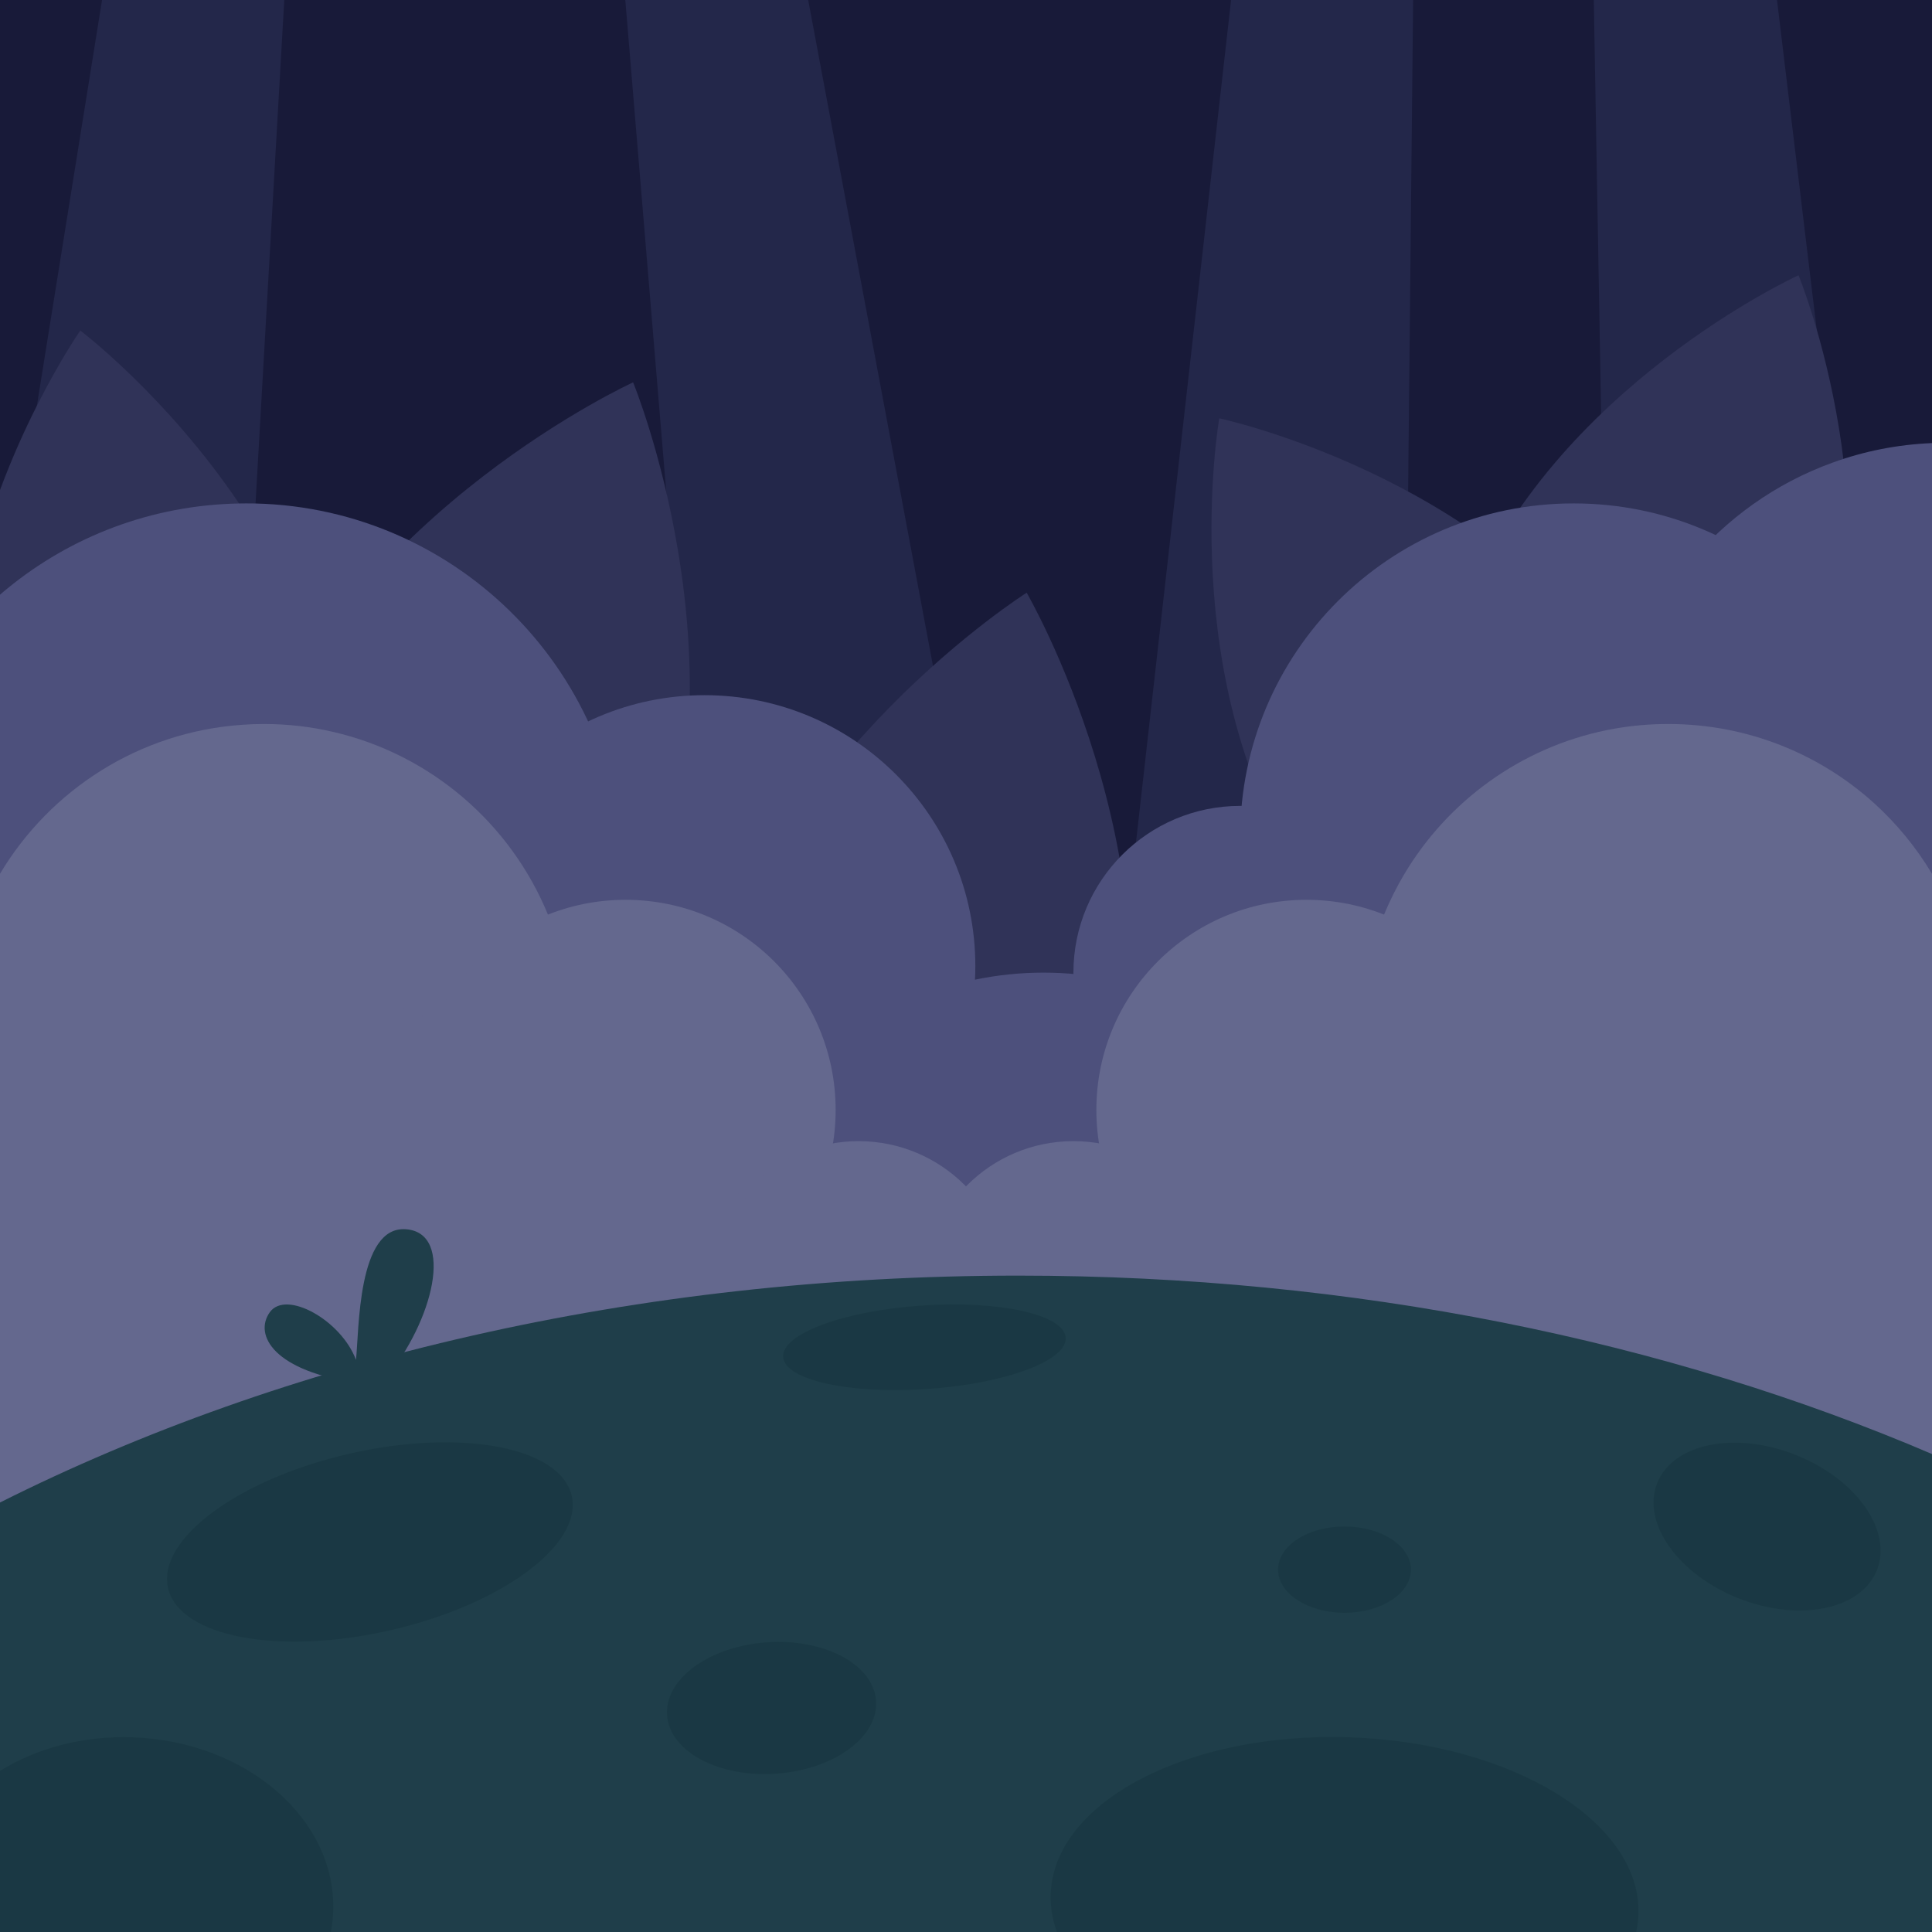
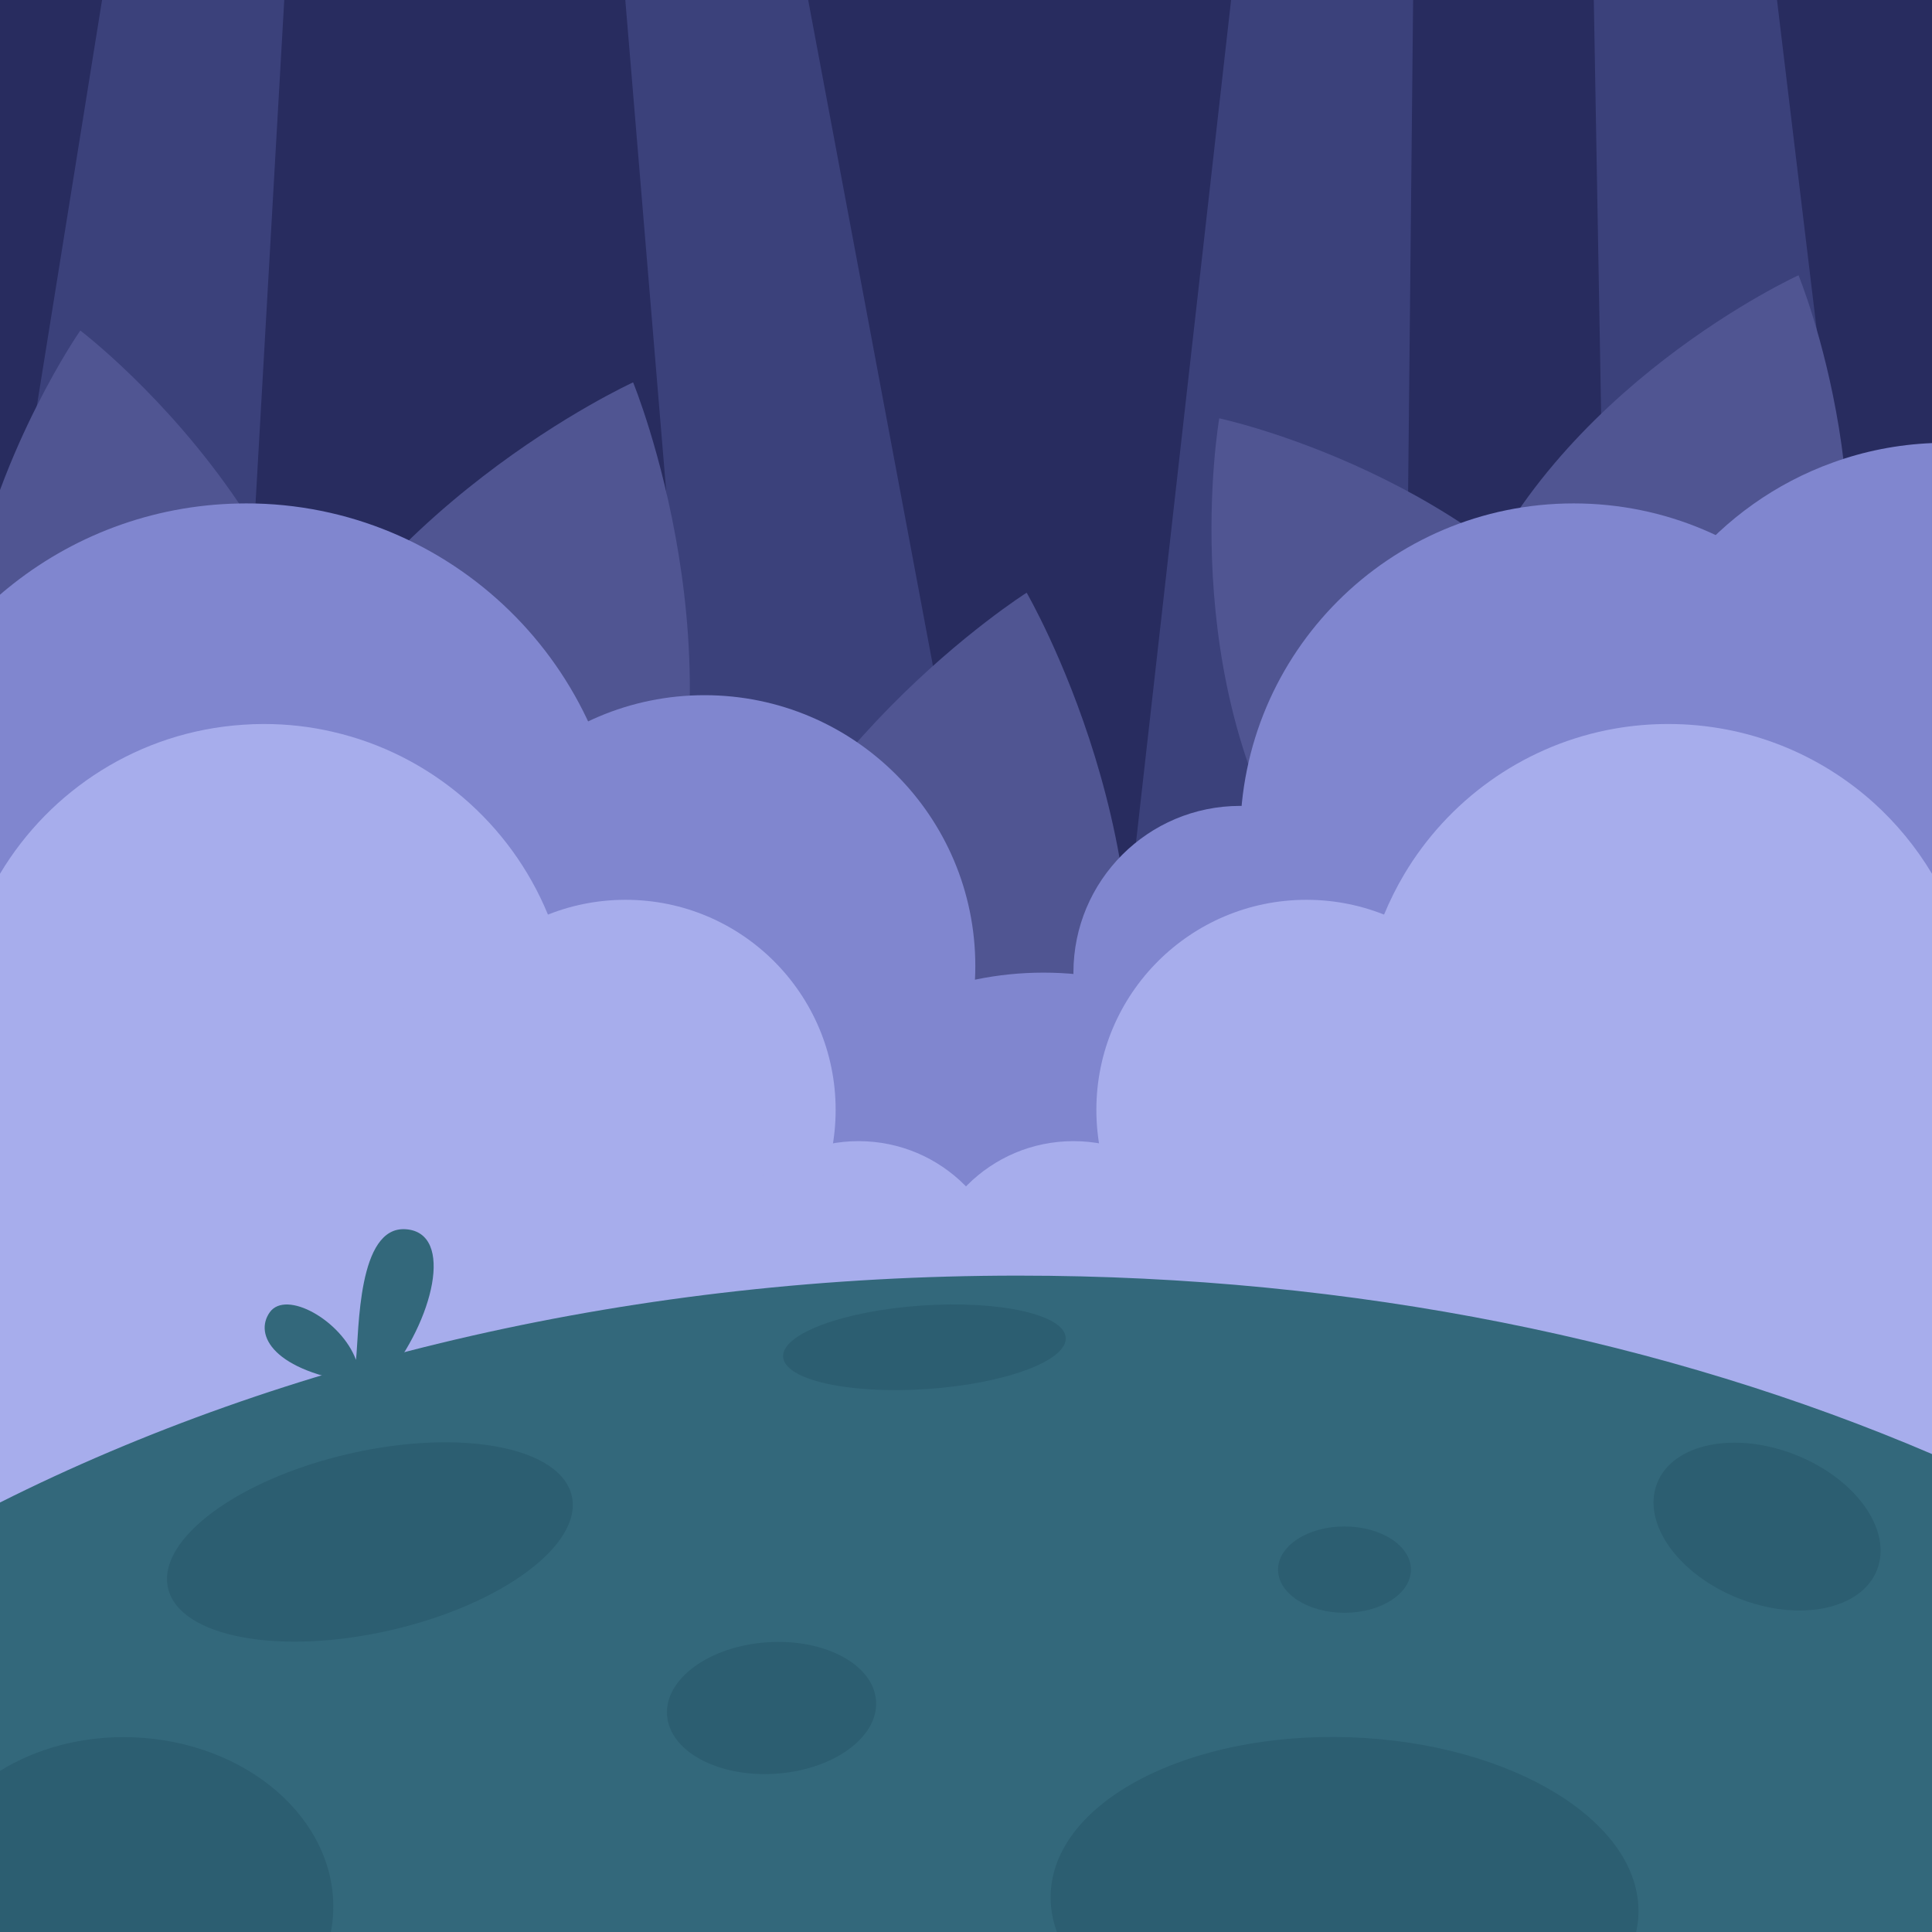
- <svg xmlns="http://www.w3.org/2000/svg" width="350" height="350" viewBox="0 0 350 350" fill="none">
+ <svg xmlns="http://www.w3.org/2000/svg" width="230" height="230" viewBox="0 0 230 230" fill="none">
  <g clip-path="url(#clip0_1421_912)">
-     <rect width="350" height="350" fill="black" />
-     <g opacity="0.6" clip-path="url(#clip1_1421_912)">
-       <path d="M350 0H0V350H350V0Z" fill="#282C5F" />
-       <path d="M51.496 0L46.291 91.213L46.048 95.459L43.993 131.296L41.346 177.739L40.037 200.641L21.806 198.922L1.293 197.004L0 196.883V115.059L1.354 106.598L6.68 73.515L18.489 0H51.496Z" fill="#3B417B" />
-       <path d="M182.673 193.52L151.264 198.222L130.051 201.402L127.068 165.565L113.281 0H146.41L182.673 193.52Z" fill="#3B417B" />
-       <path d="M255.999 0L254.386 158.383L254.294 167.33L253.975 198.876V199.15L253.746 199.135L247.933 198.861L200.82 196.67L202.129 185.089L223.022 0H255.999Z" fill="#3B417B" />
-       <path d="M345.248 193.657H345.187L292.23 198.085L291.88 178.241L291.074 132.27L288.73 0H321.92L339.435 145.448L345.248 193.657Z" fill="#3B417B" />
-       <path d="M308.975 206.241C308.975 206.241 261.116 196.045 236.783 160.01C212.451 123.991 220.881 75.782 220.881 75.782C220.881 75.782 268.74 85.978 293.072 122.013C317.405 158.032 308.975 206.241 308.975 206.241Z" fill="#505592" />
-       <path d="M268.007 196.274C268.007 196.274 249.365 151.032 265.328 110.6C281.291 70.167 325.818 49.867 325.818 49.867C325.818 49.867 344.459 95.109 328.496 135.541C312.533 175.974 268.007 196.274 268.007 196.274Z" fill="#505592" />
-       <path d="M56.38 177.983C49.776 199.956 38.972 215.387 38.972 215.387C38.972 215.387 31.074 209.406 21.806 198.922C18.839 195.604 15.765 191.846 12.737 187.661C8.096 181.239 3.591 173.843 0 165.672V88.778C2.161 82.965 4.504 77.806 6.68 73.515C10.972 64.993 14.548 59.88 14.548 59.88C14.548 59.88 30.146 71.689 43.309 91.213C44.237 92.582 45.165 93.998 46.048 95.459C52.576 105.989 58.13 118.483 60.306 132.361C60.322 132.437 60.337 132.513 60.337 132.589C62.848 148.811 60.383 164.606 56.38 177.983Z" fill="#505592" />
-       <path d="M49.668 233.952C49.668 233.952 28.698 183.065 46.655 137.58C64.611 92.111 114.692 69.269 114.692 69.269C114.692 69.269 135.661 120.156 117.705 165.641C99.748 211.111 49.668 233.952 49.668 233.952Z" fill="#505592" />
-       <path d="M143.884 279.346C143.884 279.346 116.219 231.761 127.845 184.283C139.471 136.789 185.991 107.374 185.991 107.374C185.991 107.374 213.656 154.959 202.03 202.437C190.404 249.931 143.884 279.346 143.884 279.346Z" fill="#505592" />
-       <path d="M46.291 91.213C45.713 91.198 45.15 91.198 44.572 91.198C44.146 91.198 43.735 91.198 43.309 91.213C27.407 91.503 12.813 97.224 1.354 106.598C0.898 106.979 0.441 107.344 0 107.74V211.34C11.961 221.642 27.544 227.881 44.572 227.881C57.294 227.881 69.224 224.396 79.42 218.34C86.739 213.987 93.176 208.326 98.396 201.661C99.948 199.683 101.393 197.598 102.717 195.453C108.607 185.942 112.228 174.879 112.822 163.009C112.883 161.868 112.913 160.696 112.913 159.54C112.913 122.379 83.239 92.126 46.291 91.213Z" fill="#8086CF" />
-       <path d="M127.627 224.061C154.723 224.061 176.688 202.095 176.688 175C176.688 147.904 154.723 125.939 127.627 125.939C100.532 125.939 78.566 147.904 78.566 175C78.566 202.095 100.532 224.061 127.627 224.061Z" fill="#8086CF" />
-       <path d="M285.085 212.024C318.45 212.024 345.498 184.976 345.498 151.611C345.498 118.246 318.45 91.198 285.085 91.198C251.72 91.198 224.672 118.246 224.672 151.611C224.672 184.976 251.72 212.024 285.085 212.024Z" fill="#8086CF" />
-       <path d="M350 80.272V201.022C341.63 200.672 333.717 198.633 326.565 195.209C317.922 191.1 310.404 184.983 304.622 177.465C296.769 167.27 292.098 154.487 292.098 140.639C292.098 137.687 292.311 134.796 292.722 131.965C295.932 109.642 311.363 91.244 332.013 83.802C337.659 81.748 343.7 80.531 350 80.272Z" fill="#8086CF" />
-       <path d="M189.046 297.028C222.411 297.028 249.459 269.98 249.459 236.615C249.459 203.25 222.411 176.202 189.046 176.202C155.681 176.202 128.633 203.25 128.633 236.615C128.633 269.98 155.681 297.028 189.046 297.028Z" fill="#8086CF" />
-       <path d="M224.667 206.409C241.35 206.409 254.874 192.885 254.874 176.202C254.874 159.52 241.35 145.996 224.667 145.996C207.985 145.996 194.461 159.52 194.461 176.202C194.461 192.885 207.985 206.409 224.667 206.409Z" fill="#8086CF" />
-       <path d="M349.996 158.291V215.235C340.288 231.487 322.529 242.367 302.214 242.367C287.499 242.367 274.138 236.661 264.185 227.333C257.551 221.109 252.438 213.272 249.485 204.461C248.877 202.635 248.359 200.778 247.933 198.861C247.066 194.965 246.609 190.917 246.609 186.763C246.609 179.307 248.07 172.185 250.733 165.687C251.783 163.161 253.001 160.711 254.385 158.383C262.268 145.143 275.477 135.45 291.075 132.27C291.622 132.163 292.17 132.057 292.718 131.965C295.792 131.433 298.972 131.159 302.214 131.159C316.533 131.159 329.575 136.561 339.435 145.433C343.559 149.161 347.135 153.498 349.996 158.291Z" fill="#A7ADEC" />
-       <path d="M236.676 239.126C257.695 239.126 274.735 222.087 274.735 201.067C274.735 180.048 257.695 163.009 236.676 163.009C215.657 163.009 198.617 180.048 198.617 201.067C198.617 222.087 215.657 239.126 236.676 239.126Z" fill="#A7ADEC" />
-       <path d="M350.004 198.359V286.391C338.134 299.265 321.121 307.33 302.221 307.33C274.069 307.33 250.102 289.419 241.093 264.356C238.613 257.493 237.273 250.082 237.273 242.367C237.273 241.272 237.304 240.191 237.365 239.111C237.776 230.574 239.845 222.478 243.254 215.128C244.989 211.354 247.089 207.793 249.493 204.461C250.817 202.604 252.232 200.839 253.754 199.135C253.83 199.043 253.906 198.967 253.982 198.876C258.913 193.413 264.756 188.787 271.284 185.241C277.584 181.832 284.539 179.413 291.889 178.241C295.252 177.693 298.706 177.419 302.221 177.419C303.028 177.419 303.834 177.435 304.626 177.465C320.147 178.028 334.284 184.039 345.18 193.656H345.195C346.869 195.148 348.482 196.715 350.004 198.359Z" fill="#A7ADEC" />
-       <path d="M194.463 261.146C209.49 261.146 221.671 248.964 221.671 233.937C221.671 218.91 209.49 206.729 194.463 206.729C179.436 206.729 167.254 218.91 167.254 233.937C167.254 248.964 179.436 261.146 194.463 261.146Z" fill="#A7ADEC" />
-       <path d="M230.634 266.441C245.661 266.441 257.843 254.26 257.843 239.233C257.843 224.206 245.661 212.024 230.634 212.024C215.608 212.024 203.426 224.206 203.426 239.233C203.426 254.26 215.608 266.441 230.634 266.441Z" fill="#A7ADEC" />
-       <path d="M103.387 186.763C103.387 189.715 103.159 192.622 102.717 195.452C102.23 198.541 101.485 201.554 100.511 204.461C97.559 213.272 92.446 221.109 85.811 227.333C75.859 236.661 62.498 242.367 47.783 242.367C27.467 242.367 9.709 231.487 0 215.235V158.291C9.1 143.059 25.276 132.543 43.993 131.296C45.241 131.204 46.504 131.159 47.783 131.159C52.104 131.159 56.304 131.646 60.337 132.589C78.035 136.667 92.491 149.191 99.263 165.687C101.926 172.185 103.387 179.307 103.387 186.763Z" fill="#A7ADEC" />
-       <path d="M113.324 239.126C134.344 239.126 151.383 222.087 151.383 201.067C151.383 180.048 134.344 163.009 113.324 163.009C92.305 163.009 75.266 180.048 75.266 201.067C75.266 222.087 92.305 239.126 113.324 239.126Z" fill="#A7ADEC" />
-       <path d="M112.73 242.367C112.73 250.082 111.391 257.493 108.911 264.356C99.902 289.419 75.935 307.33 47.783 307.33C28.883 307.33 11.87 299.265 0 286.391V198.359C0.426 197.902 0.852 197.446 1.293 197.004C4.733 193.474 8.567 190.339 12.737 187.661C21.152 182.274 30.891 178.759 41.346 177.739C43.461 177.526 45.606 177.419 47.783 177.419C50.704 177.419 53.565 177.617 56.38 177.982C64.385 179.048 71.917 181.559 78.72 185.241C86.328 189.38 93.009 194.98 98.396 201.661C99.126 202.574 99.841 203.502 100.511 204.461C102.915 207.793 105.015 211.354 106.75 215.128C110.159 222.478 112.228 230.574 112.639 239.111C112.7 240.191 112.73 241.272 112.73 242.367Z" fill="#A7ADEC" />
-       <path d="M155.533 261.146C170.56 261.146 182.742 248.964 182.742 233.937C182.742 218.91 170.56 206.729 155.533 206.729C140.506 206.729 128.324 218.91 128.324 233.937C128.324 248.964 140.506 261.146 155.533 261.146Z" fill="#A7ADEC" />
-       <path d="M119.365 266.441C134.392 266.441 146.574 254.26 146.574 239.233C146.574 224.206 134.392 212.024 119.365 212.024C104.338 212.024 92.156 224.206 92.156 239.233C92.156 254.26 104.338 266.441 119.365 266.441Z" fill="#A7ADEC" />
-       <path d="M350 263.413V350H0V272.193C51.404 246.385 115.272 231.091 184.465 231.091C245.411 231.091 302.202 242.946 350 263.413Z" fill="#33687B" />
-       <path d="M70.664 295.351C90.861 290.74 105.598 279.835 103.58 270.994C101.561 262.153 83.552 258.724 63.355 263.335C43.158 267.946 28.421 278.851 30.44 287.692C32.458 296.533 50.467 299.962 70.664 295.351Z" fill="#2C5E71" />
-       <path d="M340.035 284.42C342.872 277.237 336.256 267.892 325.258 263.549C314.26 259.205 303.044 261.508 300.207 268.692C297.37 275.875 303.986 285.22 314.984 289.563C325.983 293.907 337.199 291.604 340.035 284.42Z" fill="#2C5E71" />
-       <path d="M296.818 346.819C296.787 347.9 296.65 348.965 296.407 350H191.468C190.646 347.778 190.265 345.465 190.342 343.121C190.92 326.413 215.222 313.706 244.622 314.726C274.037 315.761 297.396 330.126 296.818 346.819Z" fill="#2C5E71" />
-       <path d="M60.367 346.272C60.322 347.535 60.185 348.783 59.941 350H0V320.813C6.604 316.72 14.989 314.406 24.028 314.726C44.678 315.456 60.946 329.563 60.367 346.272Z" fill="#2C5E71" />
-       <path d="M167.986 251.635C182.123 250.669 193.351 246.501 193.066 242.325C192.78 238.15 181.089 235.548 166.952 236.514C152.816 237.48 141.587 241.649 141.872 245.824C142.158 250 153.849 252.602 167.986 251.635Z" fill="#2C5E71" />
-       <path d="M140.586 321.322C151.042 320.607 159.154 314.699 158.705 308.125C158.255 301.552 149.415 296.802 138.959 297.517C128.503 298.231 120.392 304.14 120.841 310.713C121.29 317.287 130.131 322.037 140.586 321.322Z" fill="#2C5E71" />
-       <path d="M243.568 292.174C250.216 292.174 255.605 288.672 255.605 284.352C255.605 280.033 250.216 276.531 243.568 276.531C236.92 276.531 231.531 280.033 231.531 284.352C231.531 288.672 236.92 292.174 243.568 292.174Z" fill="#2C5E71" />
-       <path d="M65.188 250.585C49.59 248.5 45.938 241.85 48.875 237.726C51.812 233.602 61.825 239.171 64.488 246.354C65.066 241.18 64.731 221.991 73.557 222.691C82.383 223.376 78.533 239.278 69.783 249.824L65.203 250.6L65.188 250.585Z" fill="#33687B" />
+     <rect width="230" height="230" fill="black" />
+     <g clip-path="url(#clip1_1421_912)">
+       <path d="M230 0H0V230H230V0Z" fill="#282C5F" />
+       <path d="M33.84 0L30.42 59.94L30.26 62.73L28.91 86.28L27.17 116.8L26.31 131.85L14.33 130.72L0.85 129.46L0 129.38V75.61L0.89 70.05L4.39 48.31L12.15 0H33.84Z" fill="#3B417B" />
+       <path d="M120.041 127.17L99.401 130.26L85.461 132.35L83.501 108.8L74.441 0H96.211L120.041 127.17Z" fill="#3B417B" />
+       <path d="M168.229 0L167.169 104.08L167.109 109.96L166.899 130.69V130.87L166.749 130.86L162.929 130.68L131.969 129.24L132.829 121.63L146.559 0H168.229Z" fill="#3B417B" />
+       <path d="M226.878 127.26H226.838L192.038 130.17L191.808 117.13L191.278 86.92L189.738 0H211.548L223.058 95.58L226.878 127.26Z" fill="#3B417B" />
+       <path d="M203.041 135.53C203.041 135.53 171.591 128.83 155.601 105.15C139.611 81.48 145.151 49.8 145.151 49.8C145.151 49.8 176.601 56.5 192.591 80.18C208.581 103.85 203.041 135.53 203.041 135.53Z" fill="#505592" />
+       <path d="M176.119 128.98C176.119 128.98 163.869 99.25 174.359 72.68C184.849 46.11 214.109 32.77 214.109 32.77C214.109 32.77 226.359 62.5 215.869 89.07C205.379 115.64 176.119 128.98 176.119 128.98Z" fill="#505592" />
+       <path d="M37.05 116.96C32.71 131.4 25.61 141.54 25.61 141.54C25.61 141.54 20.42 137.61 14.33 130.72C12.38 128.54 10.36 126.07 8.37 123.32C5.32 119.1 2.36 114.24 0 108.87V58.34C1.42 54.52 2.96 51.13 4.39 48.31C7.21 42.71 9.56 39.35 9.56 39.35C9.56 39.35 19.81 47.11 28.46 59.94C29.07 60.84 29.68 61.77 30.26 62.73C34.55 69.65 38.2 77.86 39.63 86.98C39.64 87.03 39.65 87.08 39.65 87.13C41.3 97.79 39.68 108.17 37.05 116.96Z" fill="#505592" />
+       <path d="M32.639 153.74C32.639 153.74 18.859 120.3 30.659 90.41C42.459 60.53 75.369 45.52 75.369 45.52C75.369 45.52 89.149 78.96 77.349 108.85C65.549 138.73 32.639 153.74 32.639 153.74Z" fill="#505592" />
+       <path d="M94.551 183.57C94.551 183.57 76.371 152.3 84.011 121.1C91.651 89.89 122.221 70.56 122.221 70.56C122.221 70.56 140.401 101.83 132.761 133.03C125.121 164.24 94.551 183.57 94.551 183.57Z" fill="#505592" />
+       <path d="M30.42 59.94C30.04 59.93 29.67 59.93 29.29 59.93C29.01 59.93 28.74 59.93 28.46 59.94C18.01 60.13 8.42 63.89 0.89 70.05C0.59 70.3 0.29 70.54 0 70.8V138.88C7.86 145.65 18.1 149.75 29.29 149.75C37.65 149.75 45.49 147.46 52.19 143.48C57 140.62 61.23 136.9 64.66 132.52C65.68 131.22 66.63 129.85 67.5 128.44C71.37 122.19 73.75 114.92 74.14 107.12C74.18 106.37 74.2 105.6 74.2 104.84C74.2 80.42 54.7 60.54 30.42 59.94Z" fill="#8086CF" />
+       <path d="M83.869 147.24C101.675 147.24 116.109 132.805 116.109 115C116.109 97.194 101.675 82.76 83.869 82.76C66.063 82.76 51.629 97.194 51.629 115C51.629 132.805 66.063 147.24 83.869 147.24Z" fill="#8086CF" />
+       <path d="M187.341 139.33C209.266 139.33 227.041 121.556 227.041 99.63C227.041 77.704 209.266 59.93 187.341 59.93C165.415 59.93 147.641 77.704 147.641 99.63C147.641 121.556 165.415 139.33 187.341 139.33Z" fill="#8086CF" />
+       <path d="M229.999 52.75V132.1C224.499 131.87 219.299 130.53 214.599 128.28C208.919 125.58 203.979 121.56 200.179 116.62C195.019 109.92 191.949 101.52 191.949 92.42C191.949 90.48 192.089 88.58 192.359 86.72C194.469 72.05 204.609 59.96 218.179 55.07C221.889 53.72 225.859 52.92 229.999 52.75Z" fill="#8086CF" />
+       <path d="M124.231 195.19C146.157 195.19 163.931 177.416 163.931 155.49C163.931 133.564 146.157 115.79 124.231 115.79C102.306 115.79 84.531 133.564 84.531 155.49C84.531 177.416 102.306 195.19 124.231 195.19Z" fill="#8086CF" />
+       <path d="M147.639 135.64C158.602 135.64 167.489 126.753 167.489 115.79C167.489 104.827 158.602 95.94 147.639 95.94C136.676 95.94 127.789 104.827 127.789 115.79C127.789 126.753 136.676 135.64 147.639 135.64Z" fill="#8086CF" />
+       <path d="M229.999 104.02V141.44C223.619 152.12 211.949 159.27 198.599 159.27C188.929 159.27 180.149 155.52 173.609 149.39C169.249 145.3 165.889 140.15 163.949 134.36C163.549 133.16 163.209 131.94 162.929 130.68C162.359 128.12 162.059 125.46 162.059 122.73C162.059 117.83 163.019 113.15 164.769 108.88C165.459 107.22 166.259 105.61 167.169 104.08C172.349 95.38 181.029 89.01 191.279 86.92C191.639 86.85 191.999 86.78 192.359 86.72C194.379 86.37 196.469 86.19 198.599 86.19C208.009 86.19 216.579 89.74 223.059 95.57C225.769 98.02 228.119 100.87 229.999 104.02Z" fill="#A7ADEC" />
+       <path d="M155.53 157.14C169.342 157.14 180.54 145.943 180.54 132.13C180.54 118.317 169.342 107.12 155.53 107.12C141.717 107.12 130.52 118.317 130.52 132.13C130.52 145.943 141.717 157.14 155.53 157.14Z" fill="#A7ADEC" />
+       <path d="M230.002 130.35V188.2C222.202 196.66 211.022 201.96 198.602 201.96C180.102 201.96 164.352 190.19 158.432 173.72C156.802 169.21 155.922 164.34 155.922 159.27C155.922 158.55 155.942 157.84 155.982 157.13C156.252 151.52 157.612 146.2 159.852 141.37C160.992 138.89 162.372 136.55 163.952 134.36C164.822 133.14 165.752 131.98 166.752 130.86C166.802 130.8 166.852 130.75 166.902 130.69C170.142 127.1 173.982 124.06 178.272 121.73C182.412 119.49 186.982 117.9 191.812 117.13C194.022 116.77 196.292 116.59 198.602 116.59C199.132 116.59 199.662 116.6 200.182 116.62C210.382 116.99 219.672 120.94 226.832 127.26H226.842C227.942 128.24 229.002 129.27 230.002 130.35Z" fill="#A7ADEC" />
+       <path d="M127.79 171.61C137.665 171.61 145.67 163.605 145.67 153.73C145.67 143.855 137.665 135.85 127.79 135.85C117.915 135.85 109.91 143.855 109.91 153.73C109.91 163.605 117.915 171.61 127.79 171.61Z" fill="#A7ADEC" />
+       <path d="M151.56 175.09C161.435 175.09 169.44 167.085 169.44 157.21C169.44 147.335 161.435 139.33 151.56 139.33C141.685 139.33 133.68 147.335 133.68 157.21C133.68 167.085 141.685 175.09 151.56 175.09Z" fill="#A7ADEC" />
+       <path d="M67.94 122.73C67.94 124.67 67.79 126.58 67.5 128.44C67.18 130.47 66.69 132.45 66.05 134.36C64.11 140.15 60.75 145.3 56.39 149.39C49.85 155.52 41.07 159.27 31.4 159.27C18.05 159.27 6.38 152.12 0 141.44V104.02C5.98 94.01 16.61 87.1 28.91 86.28C29.73 86.22 30.56 86.19 31.4 86.19C34.24 86.19 37 86.51 39.65 87.13C51.28 89.81 60.78 98.04 65.23 108.88C66.98 113.15 67.94 117.83 67.94 122.73Z" fill="#A7ADEC" />
+       <path d="M74.471 157.14C88.284 157.14 99.481 145.943 99.481 132.13C99.481 118.317 88.284 107.12 74.471 107.12C60.658 107.12 49.461 118.317 49.461 132.13C49.461 145.943 60.658 157.14 74.471 157.14Z" fill="#A7ADEC" />
+       <path d="M74.08 159.27C74.08 164.34 73.2 169.21 71.57 173.72C65.65 190.19 49.9 201.96 31.4 201.96C18.98 201.96 7.8 196.66 0 188.2V130.35C0.28 130.05 0.56 129.75 0.85 129.46C3.11 127.14 5.63 125.08 8.37 123.32C13.9 119.78 20.3 117.47 27.17 116.8C28.56 116.66 29.97 116.59 31.4 116.59C33.32 116.59 35.2 116.72 37.05 116.96C42.31 117.66 47.26 119.31 51.73 121.73C56.73 124.45 61.12 128.13 64.66 132.52C65.14 133.12 65.61 133.73 66.05 134.36C67.63 136.55 69.01 138.89 70.15 141.37C72.39 146.2 73.75 151.52 74.02 157.13C74.06 157.84 74.08 158.55 74.08 159.27Z" fill="#A7ADEC" />
+       <path d="M102.208 171.61C112.083 171.61 120.088 163.605 120.088 153.73C120.088 143.855 112.083 135.85 102.208 135.85C92.333 135.85 84.328 143.855 84.328 153.73C84.328 163.605 92.333 171.61 102.208 171.61Z" fill="#A7ADEC" />
+       <path d="M78.439 175.09C88.313 175.09 96.319 167.085 96.319 157.21C96.319 147.335 88.313 139.33 78.439 139.33C68.564 139.33 60.559 147.335 60.559 157.21C60.559 167.085 68.564 175.09 78.439 175.09Z" fill="#A7ADEC" />
+       <path d="M230 173.1V230H0V178.87C33.78 161.91 75.75 151.86 121.22 151.86C161.27 151.86 198.59 159.65 230 173.1Z" fill="#33687B" />
+       <path d="M46.436 194.088C59.709 191.058 69.393 183.892 68.067 178.082C66.74 172.272 54.906 170.019 41.633 173.049C28.361 176.079 18.677 183.245 20.003 189.055C21.329 194.864 33.164 197.118 46.436 194.088Z" fill="#2C5E71" />
+       <path d="M223.451 186.905C225.315 182.184 220.967 176.043 213.74 173.189C206.513 170.335 199.142 171.848 197.278 176.569C195.414 181.289 199.761 187.43 206.989 190.284C214.216 193.139 221.587 191.626 223.451 186.905Z" fill="#2C5E71" />
+       <path d="M195.05 227.91C195.03 228.62 194.94 229.32 194.78 230H125.82C125.28 228.54 125.03 227.02 125.08 225.48C125.46 214.5 141.43 206.15 160.75 206.82C180.08 207.5 195.43 216.94 195.05 227.91Z" fill="#2C5E71" />
+       <path d="M39.67 227.55C39.64 228.38 39.55 229.2 39.39 230H0V210.82C4.34 208.13 9.85 206.61 15.79 206.82C29.36 207.3 40.05 216.57 39.67 227.55Z" fill="#2C5E71" />
+       <path d="M110.391 165.36C119.68 164.725 127.059 161.986 126.872 159.242C126.684 156.498 119.001 154.789 109.711 155.424C100.422 156.059 93.043 158.798 93.23 161.542C93.418 164.286 101.101 165.995 110.391 165.36Z" fill="#2C5E71" />
+       <path d="M92.385 211.155C99.256 210.685 104.587 206.802 104.292 202.482C103.996 198.163 98.187 195.041 91.316 195.511C84.445 195.981 79.114 199.863 79.41 204.183C79.705 208.503 85.514 211.624 92.385 211.155Z" fill="#2C5E71" />
+       <path d="M160.058 192C164.427 192 167.968 189.699 167.968 186.86C167.968 184.021 164.427 181.72 160.058 181.72C155.69 181.72 152.148 184.021 152.148 186.86C152.148 189.699 155.69 192 160.058 192Z" fill="#2C5E71" />
+       <path d="M42.839 164.67C32.589 163.3 30.189 158.93 32.118 156.22C34.048 153.51 40.629 157.17 42.379 161.89C42.758 158.49 42.538 145.88 48.339 146.34C54.139 146.79 51.608 157.24 45.858 164.17L42.849 164.68L42.839 164.67Z" fill="#33687B" />
    </g>
  </g>
  <defs>
    <clipPath id="clip0_1421_912">
-       <rect width="350" height="350" fill="white" />
+       <rect width="230" height="230" fill="white" />
    </clipPath>
    <clipPath id="clip1_1421_912">
-       <rect width="350" height="350" fill="white" />
+       <rect width="230" height="230" fill="white" />
    </clipPath>
  </defs>
</svg>
